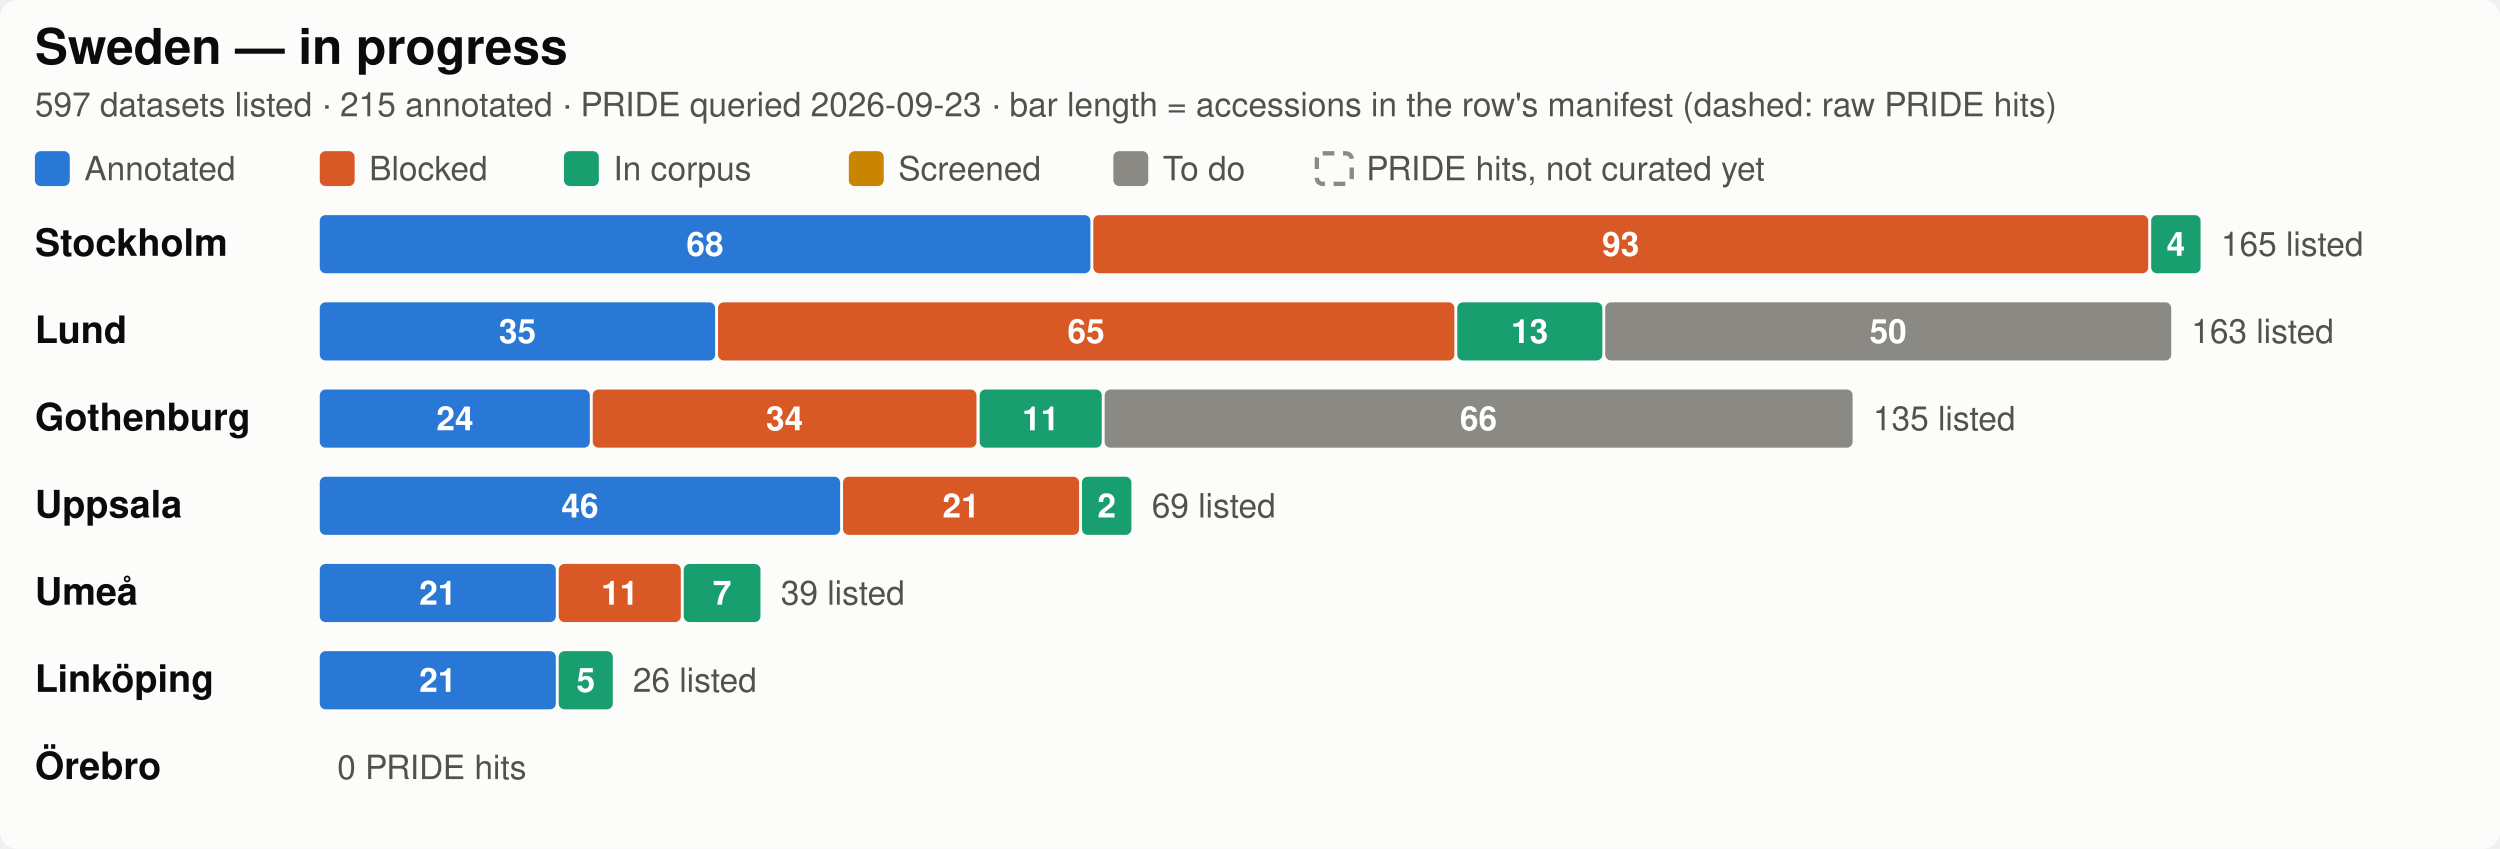
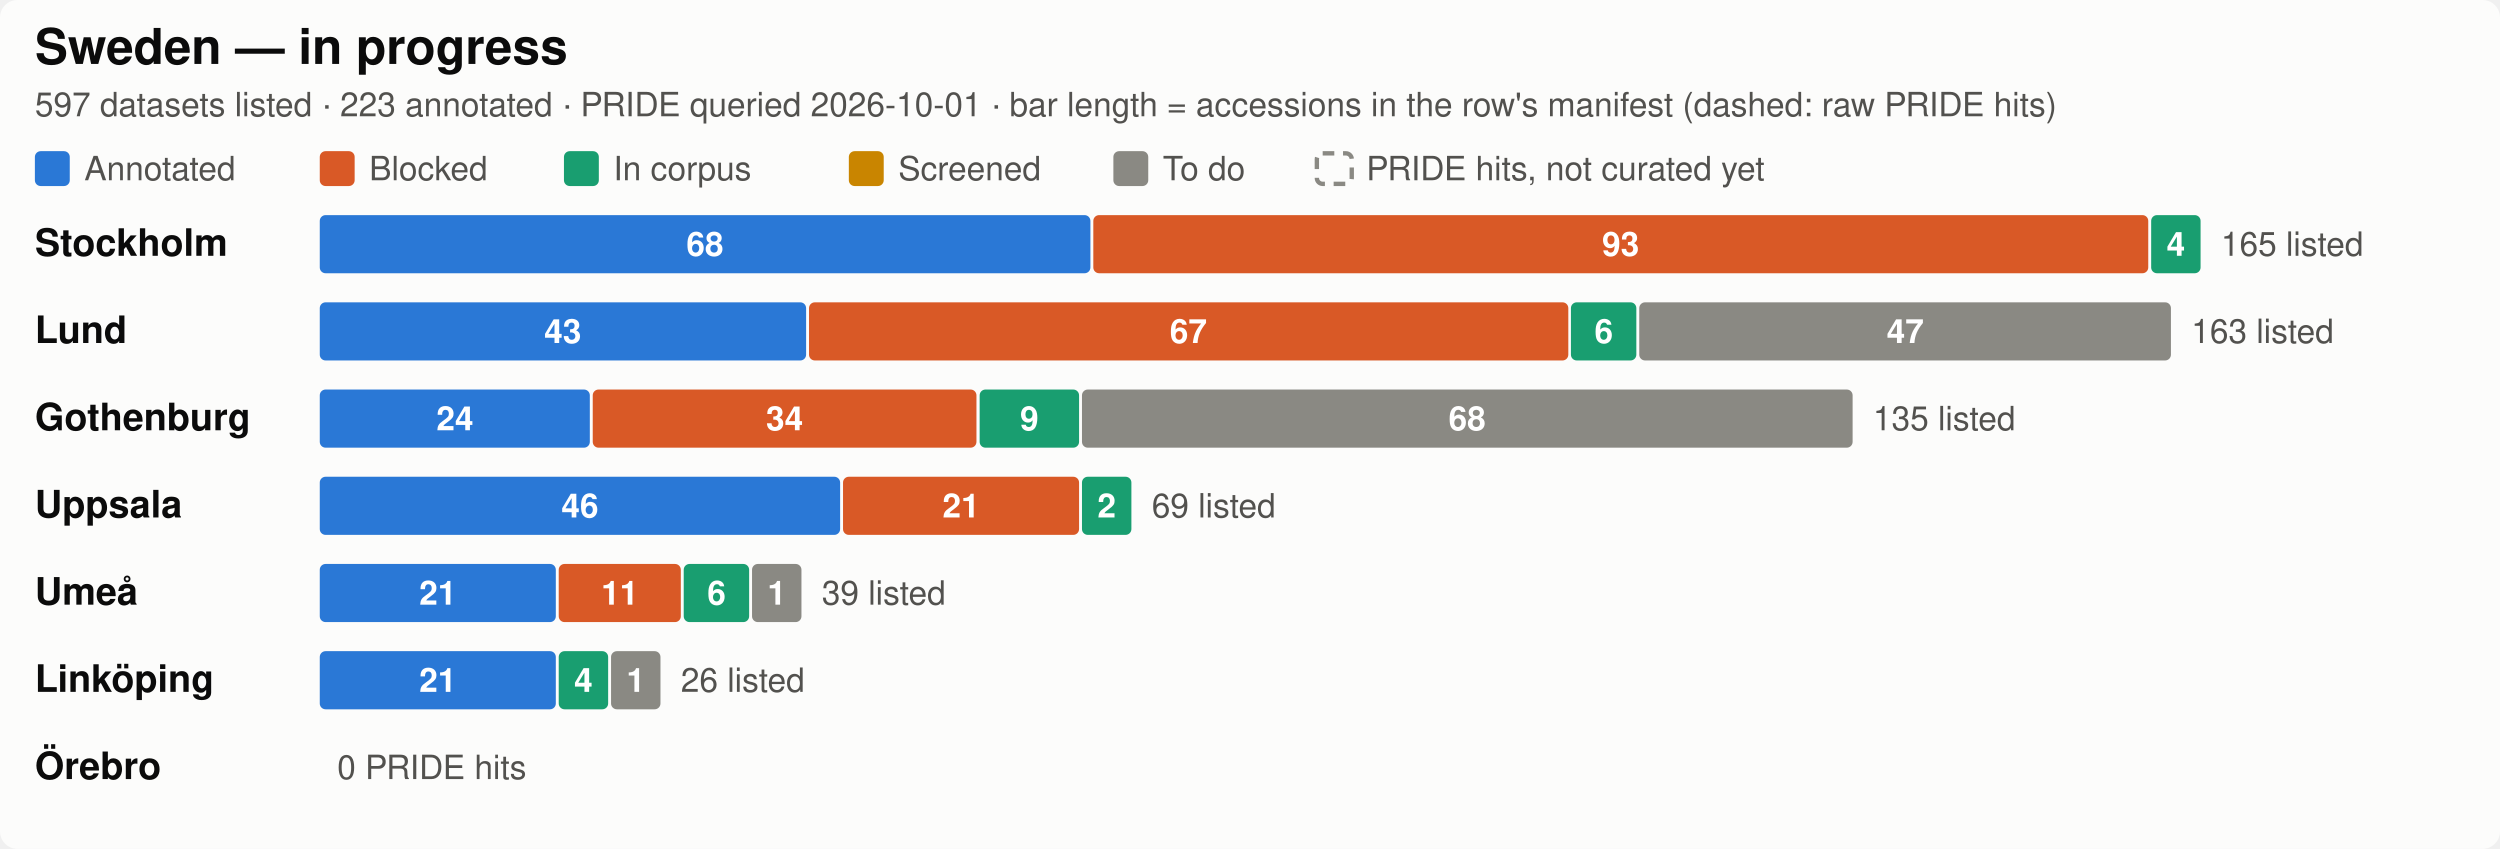
<svg xmlns="http://www.w3.org/2000/svg" width="860" height="292" viewBox="0 0 860 292" role="img" aria-label="Sweden SDRF progress by city">
  <style>
  .bg { fill: #fcfcfb; }
  .title { fill: #0b0b0b; font-size: 17px; font-weight: 600; }
  .city { fill: #0b0b0b; font-size: 13px; font-weight: 600; }
  .sub, .legend, .total { fill: #52514e; font-size: 11.5px; }
  .seg { font-size: 11.5px; font-weight: 600; fill: #ffffff; font-variant-numeric: tabular-nums; }
  .uncurated { fill: none; stroke: #8a8983; stroke-width: 1.5; stroke-dasharray: 4 3; }
  text { font-family: -apple-system, "Segoe UI", Helvetica, Arial, sans-serif; }
  .c-annotated { fill: #2a78d6; }
  .c-blocked { fill: #d95926; }
  .c-in_corpus { fill: #199e70; }
  .c-screened { fill: #c98500; }
  .c-todo { fill: #8a8983; }

  @media (prefers-color-scheme: dark) {
    .bg { fill: #1a1a19; }
    .title, .city { fill: #ffffff; }
    .sub, .legend, .total { fill: #c3c2b7; }
    .uncurated { stroke: #8f8e86; }
    .c-annotated { fill: #3987e5; }
    .c-blocked { fill: #d95926; }
    .c-in_corpus { fill: #199e70; }
    .c-screened { fill: #c98500; }
    .c-todo { fill: #6b6a65; }
  }
</style>
  <rect class="bg" width="860" height="292" rx="6" />
  <text class="title" x="12" y="22">Sweden — in progress</text>
-   <text class="sub" x="12" y="40">597 datasets listed · 215 annotated · PRIDE queried 2026-09-23 · bar length = accessions in the row's manifest (dashed: raw PRIDE hits)</text>
+   <text class="sub" x="12" y="40">597 datasets listed · 223 annotated · PRIDE queried 2026-10-01 · bar length = accessions in the row's manifest (dashed: raw PRIDE hits)</text>
  <rect class="c-annotated" fill="#2a78d6" x="12" y="52" width="12" height="12" rx="2" />
  <text class="legend" x="29" y="62">Annotated</text>
  <rect class="c-blocked" fill="#d95926" x="110" y="52" width="12" height="12" rx="2" />
  <text class="legend" x="127" y="62">Blocked</text>
  <rect class="c-in_corpus" fill="#199e70" x="194" y="52" width="12" height="12" rx="2" />
  <text class="legend" x="211" y="62">In corpus</text>
  <rect class="c-screened" fill="#c98500" x="292" y="52" width="12" height="12" rx="2" />
  <text class="legend" x="309" y="62">Screened</text>
  <rect class="c-todo" fill="#8a8983" x="383" y="52" width="12" height="12" rx="2" />
  <text class="legend" x="400" y="62">To do</text>
  <rect class="uncurated" fill="none" stroke="#8a8983" x="453" y="52.75" width="12" height="10.5" rx="2" />
  <text class="legend" x="470" y="62">PRIDE hits, not curated yet</text>
  <text class="city" x="12" y="88.0">Stockholm</text>
  <rect class="c-annotated" fill="#2a78d6" x="110.0" y="74" width="265.1" height="20" rx="2" />
  <text class="seg" x="242.5" y="88.0" text-anchor="middle">68</text>
  <rect class="c-blocked" fill="#d95926" x="376.1" y="74" width="362.9" height="20" rx="2" />
  <text class="seg" x="557.5" y="88.0" text-anchor="middle">93</text>
  <rect class="c-in_corpus" fill="#199e70" x="740.0" y="74" width="17.0" height="20" rx="2" />
  <text class="seg" x="748.5" y="88.0" text-anchor="middle">4</text>
  <text class="total" x="764.0" y="88.0">165 listed</text>
  <text class="city" x="12" y="118.0">Lund</text>
-   <rect class="c-annotated" fill="#2a78d6" x="110.0" y="104" width="136.0" height="20" rx="2" />
-   <text class="seg" x="178.0" y="118.0" text-anchor="middle">35</text>
-   <rect class="c-blocked" fill="#d95926" x="247.0" y="104" width="253.3" height="20" rx="2" />
-   <text class="seg" x="373.6" y="118.0" text-anchor="middle">65</text>
-   <rect class="c-in_corpus" fill="#199e70" x="501.3" y="104" width="49.9" height="20" rx="2" />
-   <text class="seg" x="526.2" y="118.0" text-anchor="middle">13</text>
-   <rect class="c-todo" fill="#8a8983" x="552.2" y="104" width="194.7" height="20" rx="2" />
-   <text class="seg" x="649.5" y="118.0" text-anchor="middle">50</text>
+   <rect class="c-annotated" fill="#2a78d6" x="110.0" y="104" width="167.3" height="20" rx="2" />
+   <text class="seg" x="193.6" y="118.0" text-anchor="middle">43</text>
+   <rect class="c-blocked" fill="#d95926" x="278.3" y="104" width="261.2" height="20" rx="2" />
+   <text class="seg" x="408.8" y="118.0" text-anchor="middle">67</text>
+   <rect class="c-in_corpus" fill="#199e70" x="540.4" y="104" width="22.5" height="20" rx="2" />
+   <text class="seg" x="551.7" y="118.0" text-anchor="middle">6</text>
+   <rect class="c-todo" fill="#8a8983" x="563.9" y="104" width="182.9" height="20" rx="2" />
+   <text class="seg" x="655.4" y="118.0" text-anchor="middle">47</text>
  <text class="total" x="753.8" y="118.0">163 listed</text>
  <text class="city" x="12" y="148.0">Gothenburg</text>
  <rect class="c-annotated" fill="#2a78d6" x="110.0" y="134" width="92.9" height="20" rx="2" />
  <text class="seg" x="156.5" y="148.0" text-anchor="middle">24</text>
  <rect class="c-blocked" fill="#d95926" x="203.9" y="134" width="132.0" height="20" rx="2" />
  <text class="seg" x="269.9" y="148.0" text-anchor="middle">34</text>
-   <rect class="c-in_corpus" fill="#199e70" x="337.0" y="134" width="42.0" height="20" rx="2" />
-   <text class="seg" x="358.0" y="148.0" text-anchor="middle">11</text>
-   <rect class="c-todo" fill="#8a8983" x="380.0" y="134" width="257.3" height="20" rx="2" />
-   <text class="seg" x="508.6" y="148.0" text-anchor="middle">66</text>
+   <rect class="c-in_corpus" fill="#199e70" x="337.0" y="134" width="34.2" height="20" rx="2" />
+   <text class="seg" x="354.1" y="148.0" text-anchor="middle">9</text>
+   <rect class="c-todo" fill="#8a8983" x="372.2" y="134" width="265.1" height="20" rx="2" />
+   <text class="seg" x="504.7" y="148.0" text-anchor="middle">68</text>
  <text class="total" x="644.3" y="148.0">135 listed</text>
  <text class="city" x="12" y="178.0">Uppsala</text>
  <rect class="c-annotated" fill="#2a78d6" x="110.0" y="164" width="179.0" height="20" rx="2" />
  <text class="seg" x="199.5" y="178.0" text-anchor="middle">46</text>
  <rect class="c-blocked" fill="#d95926" x="290.0" y="164" width="81.2" height="20" rx="2" />
  <text class="seg" x="330.6" y="178.0" text-anchor="middle">21</text>
  <rect class="c-in_corpus" fill="#199e70" x="372.2" y="164" width="17.0" height="20" rx="2" />
  <text class="seg" x="380.7" y="178.0" text-anchor="middle">2</text>
  <text class="total" x="396.2" y="178.0">69 listed</text>
  <text class="city" x="12" y="208.0">Umeå</text>
  <rect class="c-annotated" fill="#2a78d6" x="110.0" y="194" width="81.2" height="20" rx="2" />
  <text class="seg" x="150.6" y="208.0" text-anchor="middle">21</text>
  <rect class="c-blocked" fill="#d95926" x="192.2" y="194" width="42.0" height="20" rx="2" />
  <text class="seg" x="213.2" y="208.0" text-anchor="middle">11</text>
-   <rect class="c-in_corpus" fill="#199e70" x="235.2" y="194" width="26.4" height="20" rx="2" />
-   <text class="seg" x="248.4" y="208.0" text-anchor="middle">7</text>
-   <text class="total" x="268.6" y="208.0">39 listed</text>
+   <rect class="c-in_corpus" fill="#199e70" x="235.2" y="194" width="22.5" height="20" rx="2" />
+   <text class="seg" x="246.5" y="208.0" text-anchor="middle">6</text>
+   <rect class="c-todo" fill="#8a8983" x="258.7" y="194" width="17.0" height="20" rx="2" />
+   <text class="seg" x="267.2" y="208.0" text-anchor="middle">1</text>
+   <text class="total" x="282.7" y="208.0">39 listed</text>
  <text class="city" x="12" y="238.0">Linköping</text>
  <rect class="c-annotated" fill="#2a78d6" x="110.0" y="224" width="81.2" height="20" rx="2" />
  <text class="seg" x="150.6" y="238.0" text-anchor="middle">21</text>
-   <rect class="c-in_corpus" fill="#199e70" x="192.2" y="224" width="18.6" height="20" rx="2" />
-   <text class="seg" x="201.5" y="238.0" text-anchor="middle">5</text>
-   <text class="total" x="217.7" y="238.0">26 listed</text>
+   <rect class="c-in_corpus" fill="#199e70" x="192.2" y="224" width="17.0" height="20" rx="2" />
+   <text class="seg" x="200.7" y="238.0" text-anchor="middle">4</text>
+   <rect class="c-todo" fill="#8a8983" x="210.2" y="224" width="17.0" height="20" rx="2" />
+   <text class="seg" x="218.7" y="238.0" text-anchor="middle">1</text>
+   <text class="total" x="234.2" y="238.0">26 listed</text>
  <text class="city" x="12" y="268.0">Örebro</text>
  <text class="total" x="116.0" y="268.0">0 PRIDE hits</text>
</svg>
